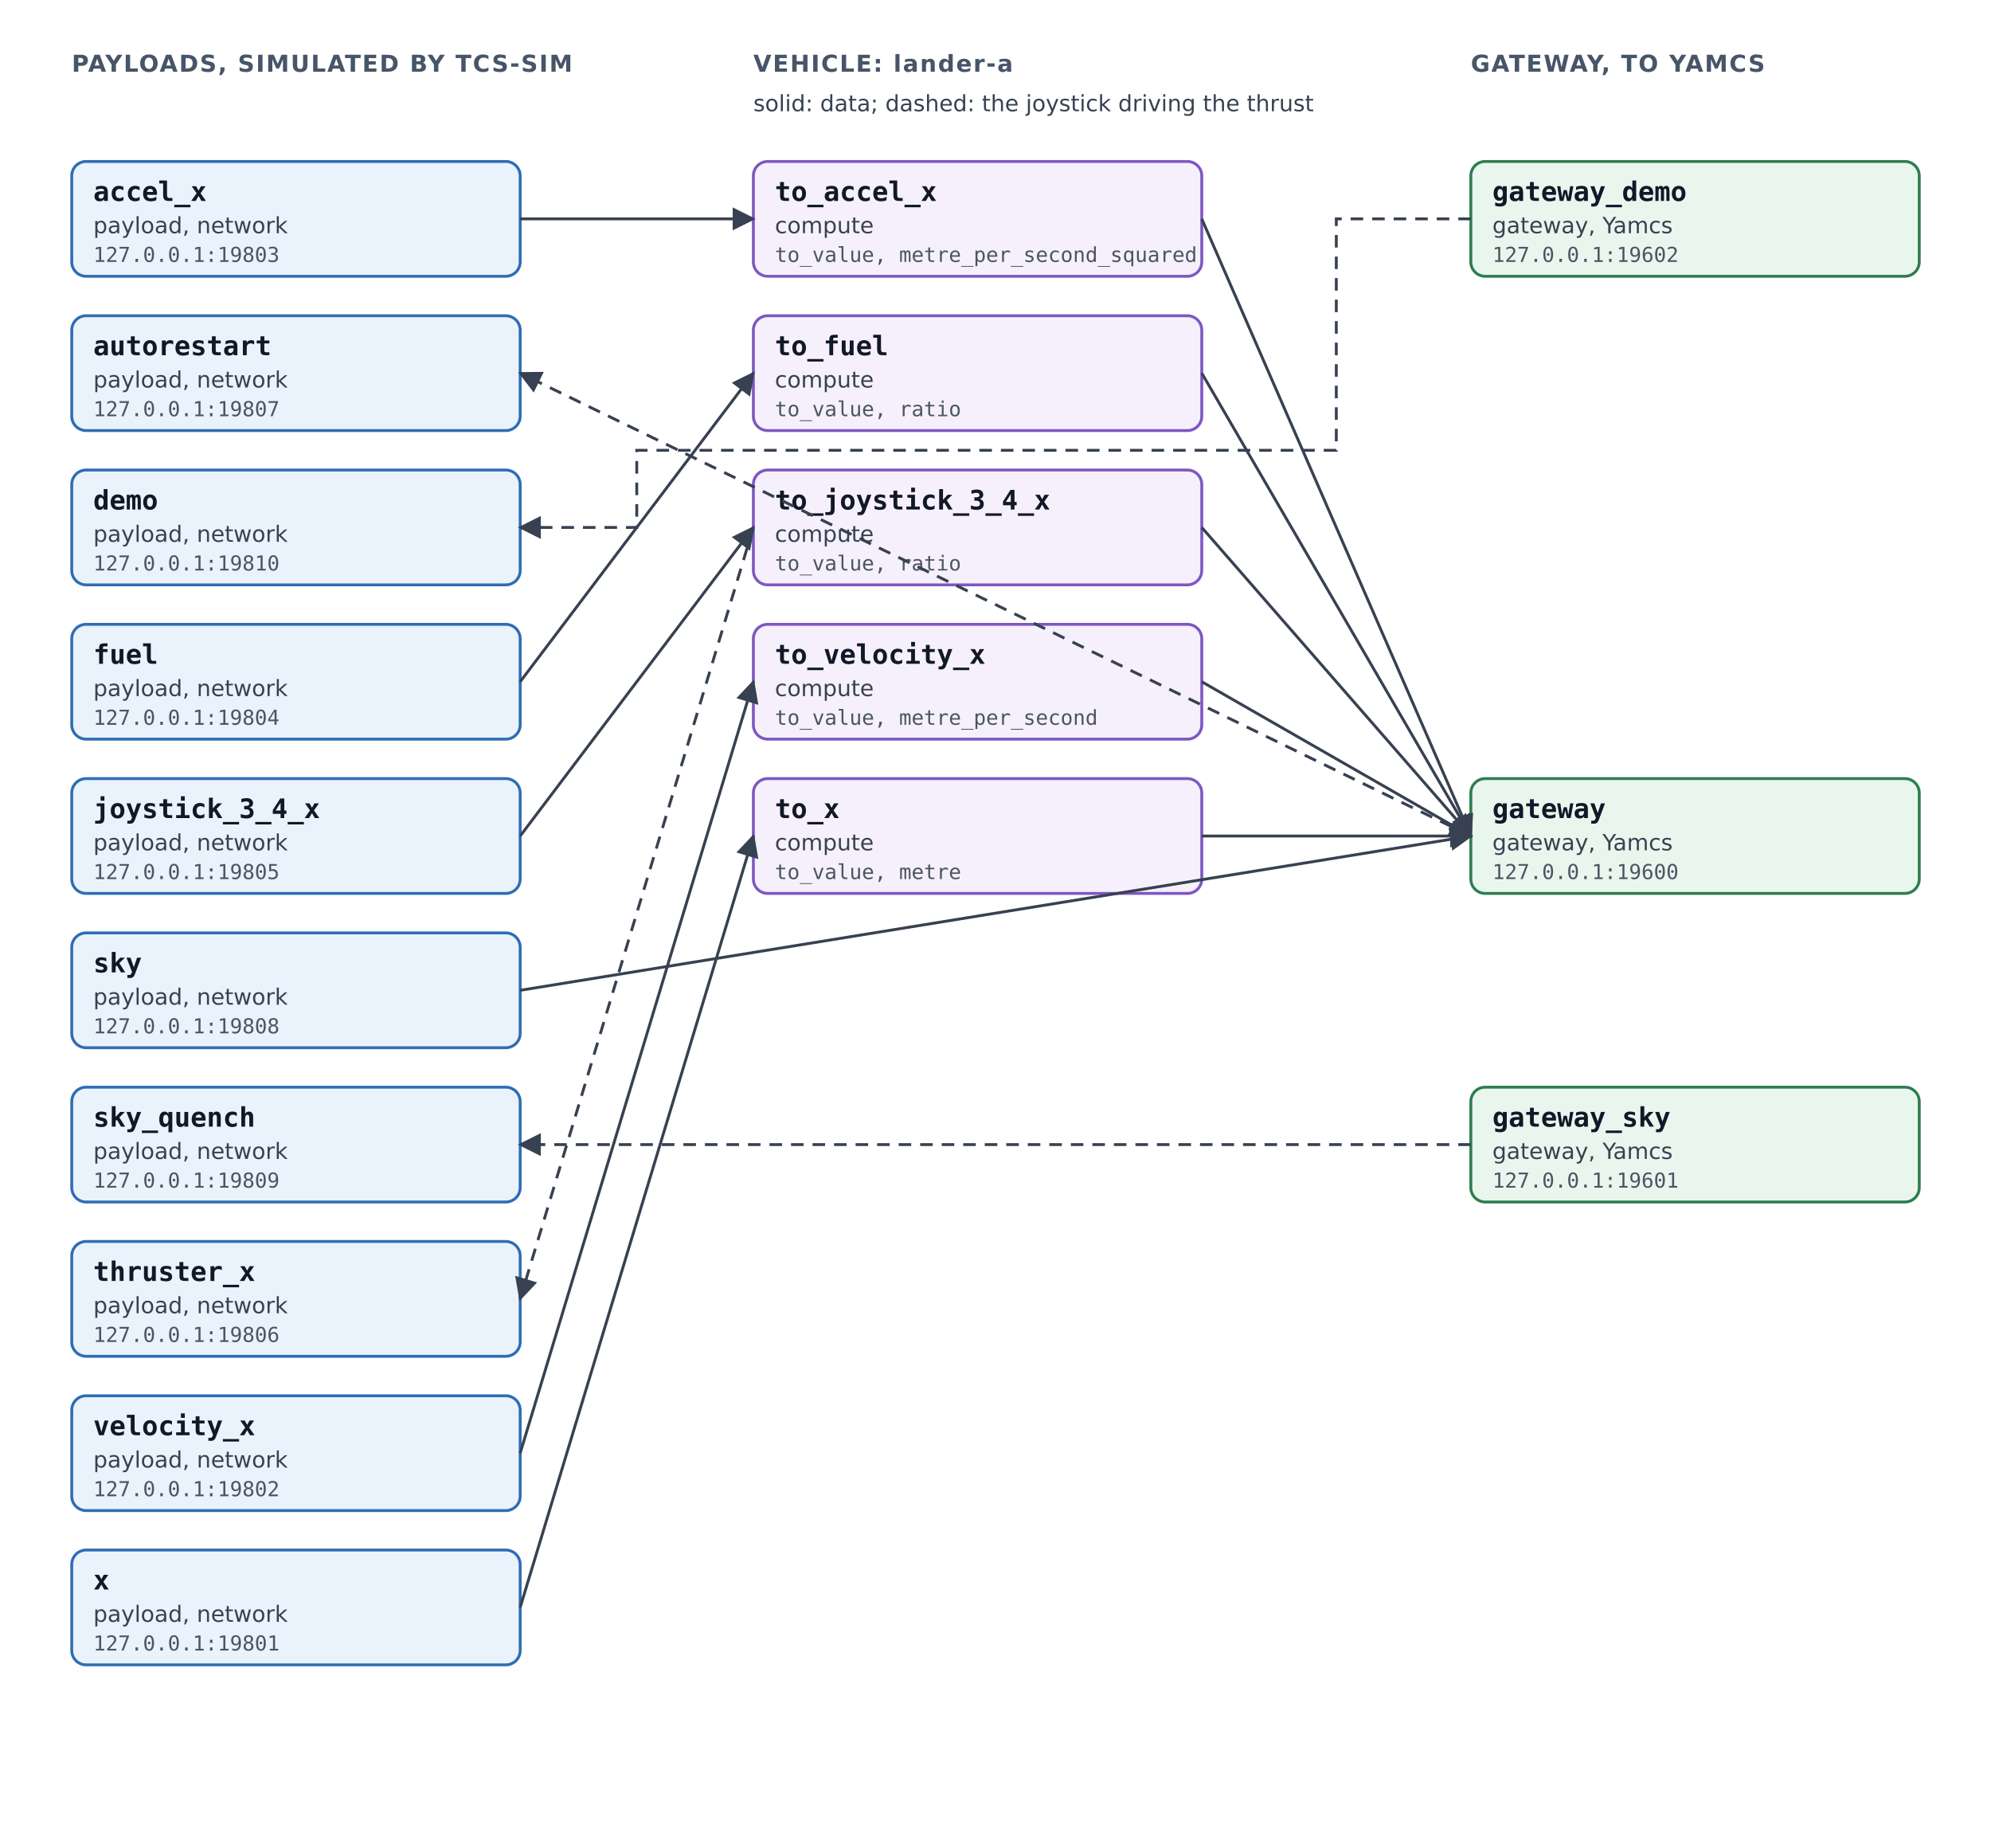
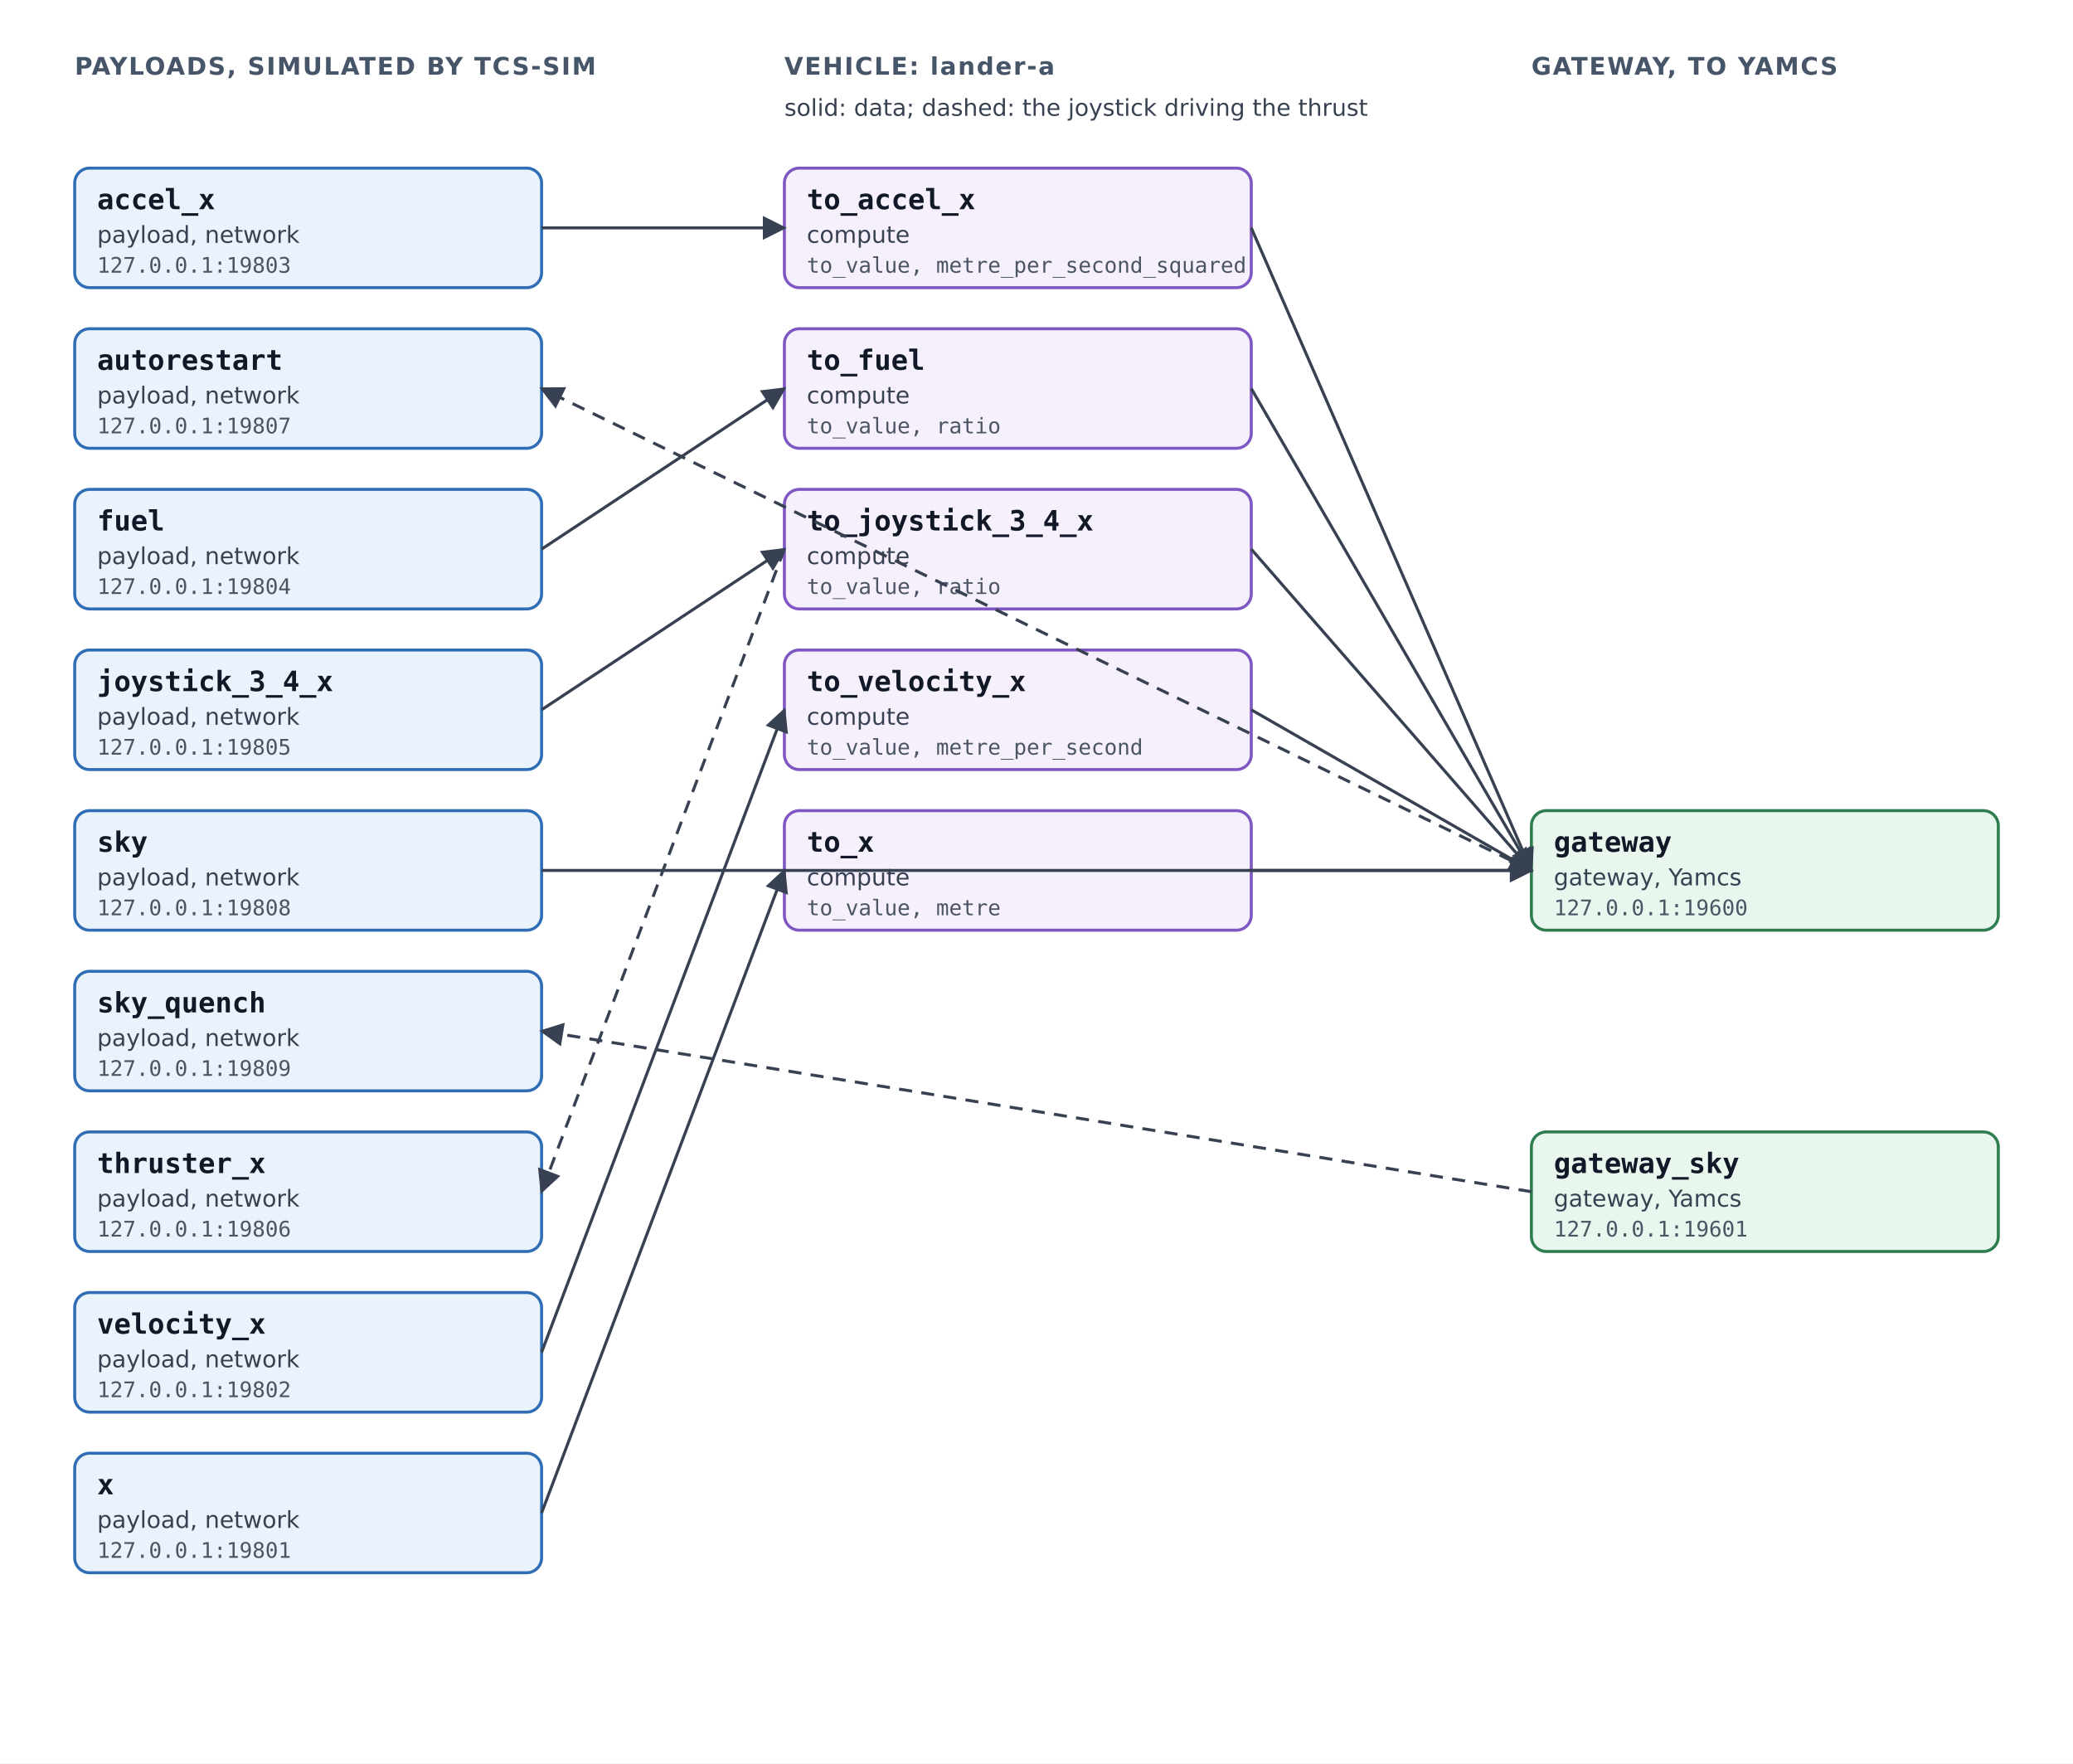
- <svg xmlns="http://www.w3.org/2000/svg" width="1110" height="1030" viewBox="0 0 1110 1030" role="img" aria-labelledby="title desc">
+ <svg xmlns="http://www.w3.org/2000/svg" width="1110" height="944" viewBox="0 0 1110 944" role="img" aria-labelledby="title desc">
  <defs>
    <style>
      text { font-family: "DejaVu Sans", Helvetica, Arial, sans-serif; fill: #111827; }
      .name { font-family: "DejaVu Sans Mono", Menlo, Consolas, monospace; font-size: 15px; font-weight: bold; }
      .kind { font-size: 12.5px; fill: #374151; }
      .detail { font-family: "DejaVu Sans Mono", Menlo, Consolas, monospace; font-size: 11.5px; fill: #4b5563; }
      .heading { font-size: 13px; font-weight: bold; fill: #475569; letter-spacing: 0.06em; }
      .payload { fill: #eaf2fb; stroke: #2f6db5; stroke-width: 1.6; }
      .vehicle { fill: #f5f0fc; stroke: #7e57c2; stroke-width: 1.6; }
      .gateway { fill: #e9f6ee; stroke: #2e7d4f; stroke-width: 1.6; }
      .link { stroke: #374151; stroke-width: 1.6; }
    </style>
    <marker id="arrow" viewBox="0 0 10 10" refX="9" refY="5" markerWidth="8" markerHeight="8" orient="auto-start-reverse">
      <path d="M 0 0 L 10 5 L 0 10 z" fill="#374151" />
    </marker>
  </defs>
-   <rect x="0" y="0" width="1110" height="1030" fill="#ffffff" />
+   <rect x="0" y="0" width="1110" height="944" fill="#ffffff" />
  <text class="heading" x="40" y="40">PAYLOADS, SIMULATED BY TCS-SIM</text>
  <text class="heading" x="420" y="40">VEHICLE: lander-a</text>
  <text class="heading" x="820" y="40">GATEWAY, TO YAMCS</text>
  <text class="kind" x="420" y="62">solid: data; dashed: the joystick driving the thrust</text>
  <rect class="payload" x="40" y="90" width="250" height="64" rx="8" />
  <text class="name" x="52" y="112">accel_x</text>
  <text class="kind" x="52" y="130">payload, network</text>
  <text class="detail" x="52" y="146">127.0.0.1:19803</text>
  <rect class="payload" x="40" y="176" width="250" height="64" rx="8" />
  <text class="name" x="52" y="198">autorestart</text>
  <text class="kind" x="52" y="216">payload, network</text>
  <text class="detail" x="52" y="232">127.0.0.1:19807</text>
  <rect class="payload" x="40" y="262" width="250" height="64" rx="8" />
-   <text class="name" x="52" y="284">demo</text>
+   <text class="name" x="52" y="284">fuel</text>
  <text class="kind" x="52" y="302">payload, network</text>
-   <text class="detail" x="52" y="318">127.0.0.1:19810</text>
+   <text class="detail" x="52" y="318">127.0.0.1:19804</text>
  <rect class="payload" x="40" y="348" width="250" height="64" rx="8" />
-   <text class="name" x="52" y="370">fuel</text>
+   <text class="name" x="52" y="370">joystick_3_4_x</text>
  <text class="kind" x="52" y="388">payload, network</text>
-   <text class="detail" x="52" y="404">127.0.0.1:19804</text>
+   <text class="detail" x="52" y="404">127.0.0.1:19805</text>
  <rect class="payload" x="40" y="434" width="250" height="64" rx="8" />
-   <text class="name" x="52" y="456">joystick_3_4_x</text>
+   <text class="name" x="52" y="456">sky</text>
  <text class="kind" x="52" y="474">payload, network</text>
-   <text class="detail" x="52" y="490">127.0.0.1:19805</text>
+   <text class="detail" x="52" y="490">127.0.0.1:19808</text>
  <rect class="payload" x="40" y="520" width="250" height="64" rx="8" />
-   <text class="name" x="52" y="542">sky</text>
+   <text class="name" x="52" y="542">sky_quench</text>
  <text class="kind" x="52" y="560">payload, network</text>
-   <text class="detail" x="52" y="576">127.0.0.1:19808</text>
+   <text class="detail" x="52" y="576">127.0.0.1:19809</text>
  <rect class="payload" x="40" y="606" width="250" height="64" rx="8" />
-   <text class="name" x="52" y="628">sky_quench</text>
+   <text class="name" x="52" y="628">thruster_x</text>
  <text class="kind" x="52" y="646">payload, network</text>
-   <text class="detail" x="52" y="662">127.0.0.1:19809</text>
+   <text class="detail" x="52" y="662">127.0.0.1:19806</text>
  <rect class="payload" x="40" y="692" width="250" height="64" rx="8" />
-   <text class="name" x="52" y="714">thruster_x</text>
+   <text class="name" x="52" y="714">velocity_x</text>
  <text class="kind" x="52" y="732">payload, network</text>
-   <text class="detail" x="52" y="748">127.0.0.1:19806</text>
+   <text class="detail" x="52" y="748">127.0.0.1:19802</text>
  <rect class="payload" x="40" y="778" width="250" height="64" rx="8" />
-   <text class="name" x="52" y="800">velocity_x</text>
+   <text class="name" x="52" y="800">x</text>
  <text class="kind" x="52" y="818">payload, network</text>
-   <text class="detail" x="52" y="834">127.0.0.1:19802</text>
-   <rect class="payload" x="40" y="864" width="250" height="64" rx="8" />
-   <text class="name" x="52" y="886">x</text>
-   <text class="kind" x="52" y="904">payload, network</text>
-   <text class="detail" x="52" y="920">127.0.0.1:19801</text>
+   <text class="detail" x="52" y="834">127.0.0.1:19801</text>
  <rect class="vehicle" x="420" y="90" width="250" height="64" rx="8" />
  <text class="name" x="432" y="112">to_accel_x</text>
  <text class="kind" x="432" y="130">compute</text>
  <text class="detail" x="432" y="146">to_value, metre_per_second_squared</text>
  <rect class="vehicle" x="420" y="176" width="250" height="64" rx="8" />
  <text class="name" x="432" y="198">to_fuel</text>
  <text class="kind" x="432" y="216">compute</text>
  <text class="detail" x="432" y="232">to_value, ratio</text>
  <rect class="vehicle" x="420" y="262" width="250" height="64" rx="8" />
  <text class="name" x="432" y="284">to_joystick_3_4_x</text>
  <text class="kind" x="432" y="302">compute</text>
  <text class="detail" x="432" y="318">to_value, ratio</text>
  <rect class="vehicle" x="420" y="348" width="250" height="64" rx="8" />
  <text class="name" x="432" y="370">to_velocity_x</text>
  <text class="kind" x="432" y="388">compute</text>
  <text class="detail" x="432" y="404">to_value, metre_per_second</text>
  <rect class="vehicle" x="420" y="434" width="250" height="64" rx="8" />
  <text class="name" x="432" y="456">to_x</text>
  <text class="kind" x="432" y="474">compute</text>
  <text class="detail" x="432" y="490">to_value, metre</text>
-   <rect class="gateway" x="820" y="90.0" width="250" height="64" rx="8" />
-   <text class="name" x="832" y="112.0">gateway_demo</text>
-   <text class="kind" x="832" y="130.0">gateway, Yamcs</text>
-   <text class="detail" x="832" y="146.0">127.0.0.1:19602</text>
  <rect class="gateway" x="820" y="434.0" width="250" height="64" rx="8" />
  <text class="name" x="832" y="456.0">gateway</text>
  <text class="kind" x="832" y="474.0">gateway, Yamcs</text>
  <text class="detail" x="832" y="490.0">127.0.0.1:19600</text>
  <rect class="gateway" x="820" y="606.0" width="250" height="64" rx="8" />
  <text class="name" x="832" y="628.0">gateway_sky</text>
  <text class="kind" x="832" y="646.0">gateway, Yamcs</text>
  <text class="detail" x="832" y="662.0">127.0.0.1:19601</text>
  <line class="link" x1="670" y1="122" x2="820" y2="466" marker-end="url(#arrow)" />
  <line class="link" x1="290" y1="122" x2="420" y2="122" marker-end="url(#arrow)" />
  <line class="link" x1="670" y1="208" x2="820" y2="466" marker-end="url(#arrow)" />
-   <line class="link" x1="290" y1="380" x2="420" y2="208" marker-end="url(#arrow)" />
-   <line class="link" x1="420" y1="294" x2="290" y2="724" marker-end="url(#arrow)" stroke-dasharray="7 5" />
+   <line class="link" x1="290" y1="294" x2="420" y2="208" marker-end="url(#arrow)" />
+   <line class="link" x1="420" y1="294" x2="290" y2="638" marker-end="url(#arrow)" stroke-dasharray="7 5" />
  <line class="link" x1="670" y1="294" x2="820" y2="466" marker-end="url(#arrow)" />
-   <line class="link" x1="290" y1="466" x2="420" y2="294" marker-end="url(#arrow)" />
+   <line class="link" x1="290" y1="380" x2="420" y2="294" marker-end="url(#arrow)" />
  <line class="link" x1="670" y1="380" x2="820" y2="466" marker-end="url(#arrow)" />
-   <line class="link" x1="290" y1="810" x2="420" y2="380" marker-end="url(#arrow)" />
+   <line class="link" x1="290" y1="724" x2="420" y2="380" marker-end="url(#arrow)" />
  <line class="link" x1="670" y1="466" x2="820" y2="466" marker-end="url(#arrow)" />
-   <line class="link" x1="290" y1="896" x2="420" y2="466" marker-end="url(#arrow)" />
+   <line class="link" x1="290" y1="810" x2="420" y2="466" marker-end="url(#arrow)" />
  <line class="link" x1="820" y1="466" x2="290" y2="208" marker-end="url(#arrow)" stroke-dasharray="7 5" />
-   <line class="link" x1="290" y1="552" x2="820" y2="466" marker-end="url(#arrow)" />
-   <line class="link" x1="820" y1="638" x2="290" y2="638" marker-end="url(#arrow)" stroke-dasharray="7 5" />
-   <path class="link" fill="none" d="M 820 122 H 745 V 251 H 355 V 294 H 290" marker-end="url(#arrow)" stroke-dasharray="7 5" />
+   <line class="link" x1="290" y1="466" x2="820" y2="466" marker-end="url(#arrow)" />
+   <line class="link" x1="820" y1="638" x2="290" y2="552" marker-end="url(#arrow)" stroke-dasharray="7 5" />
</svg>
